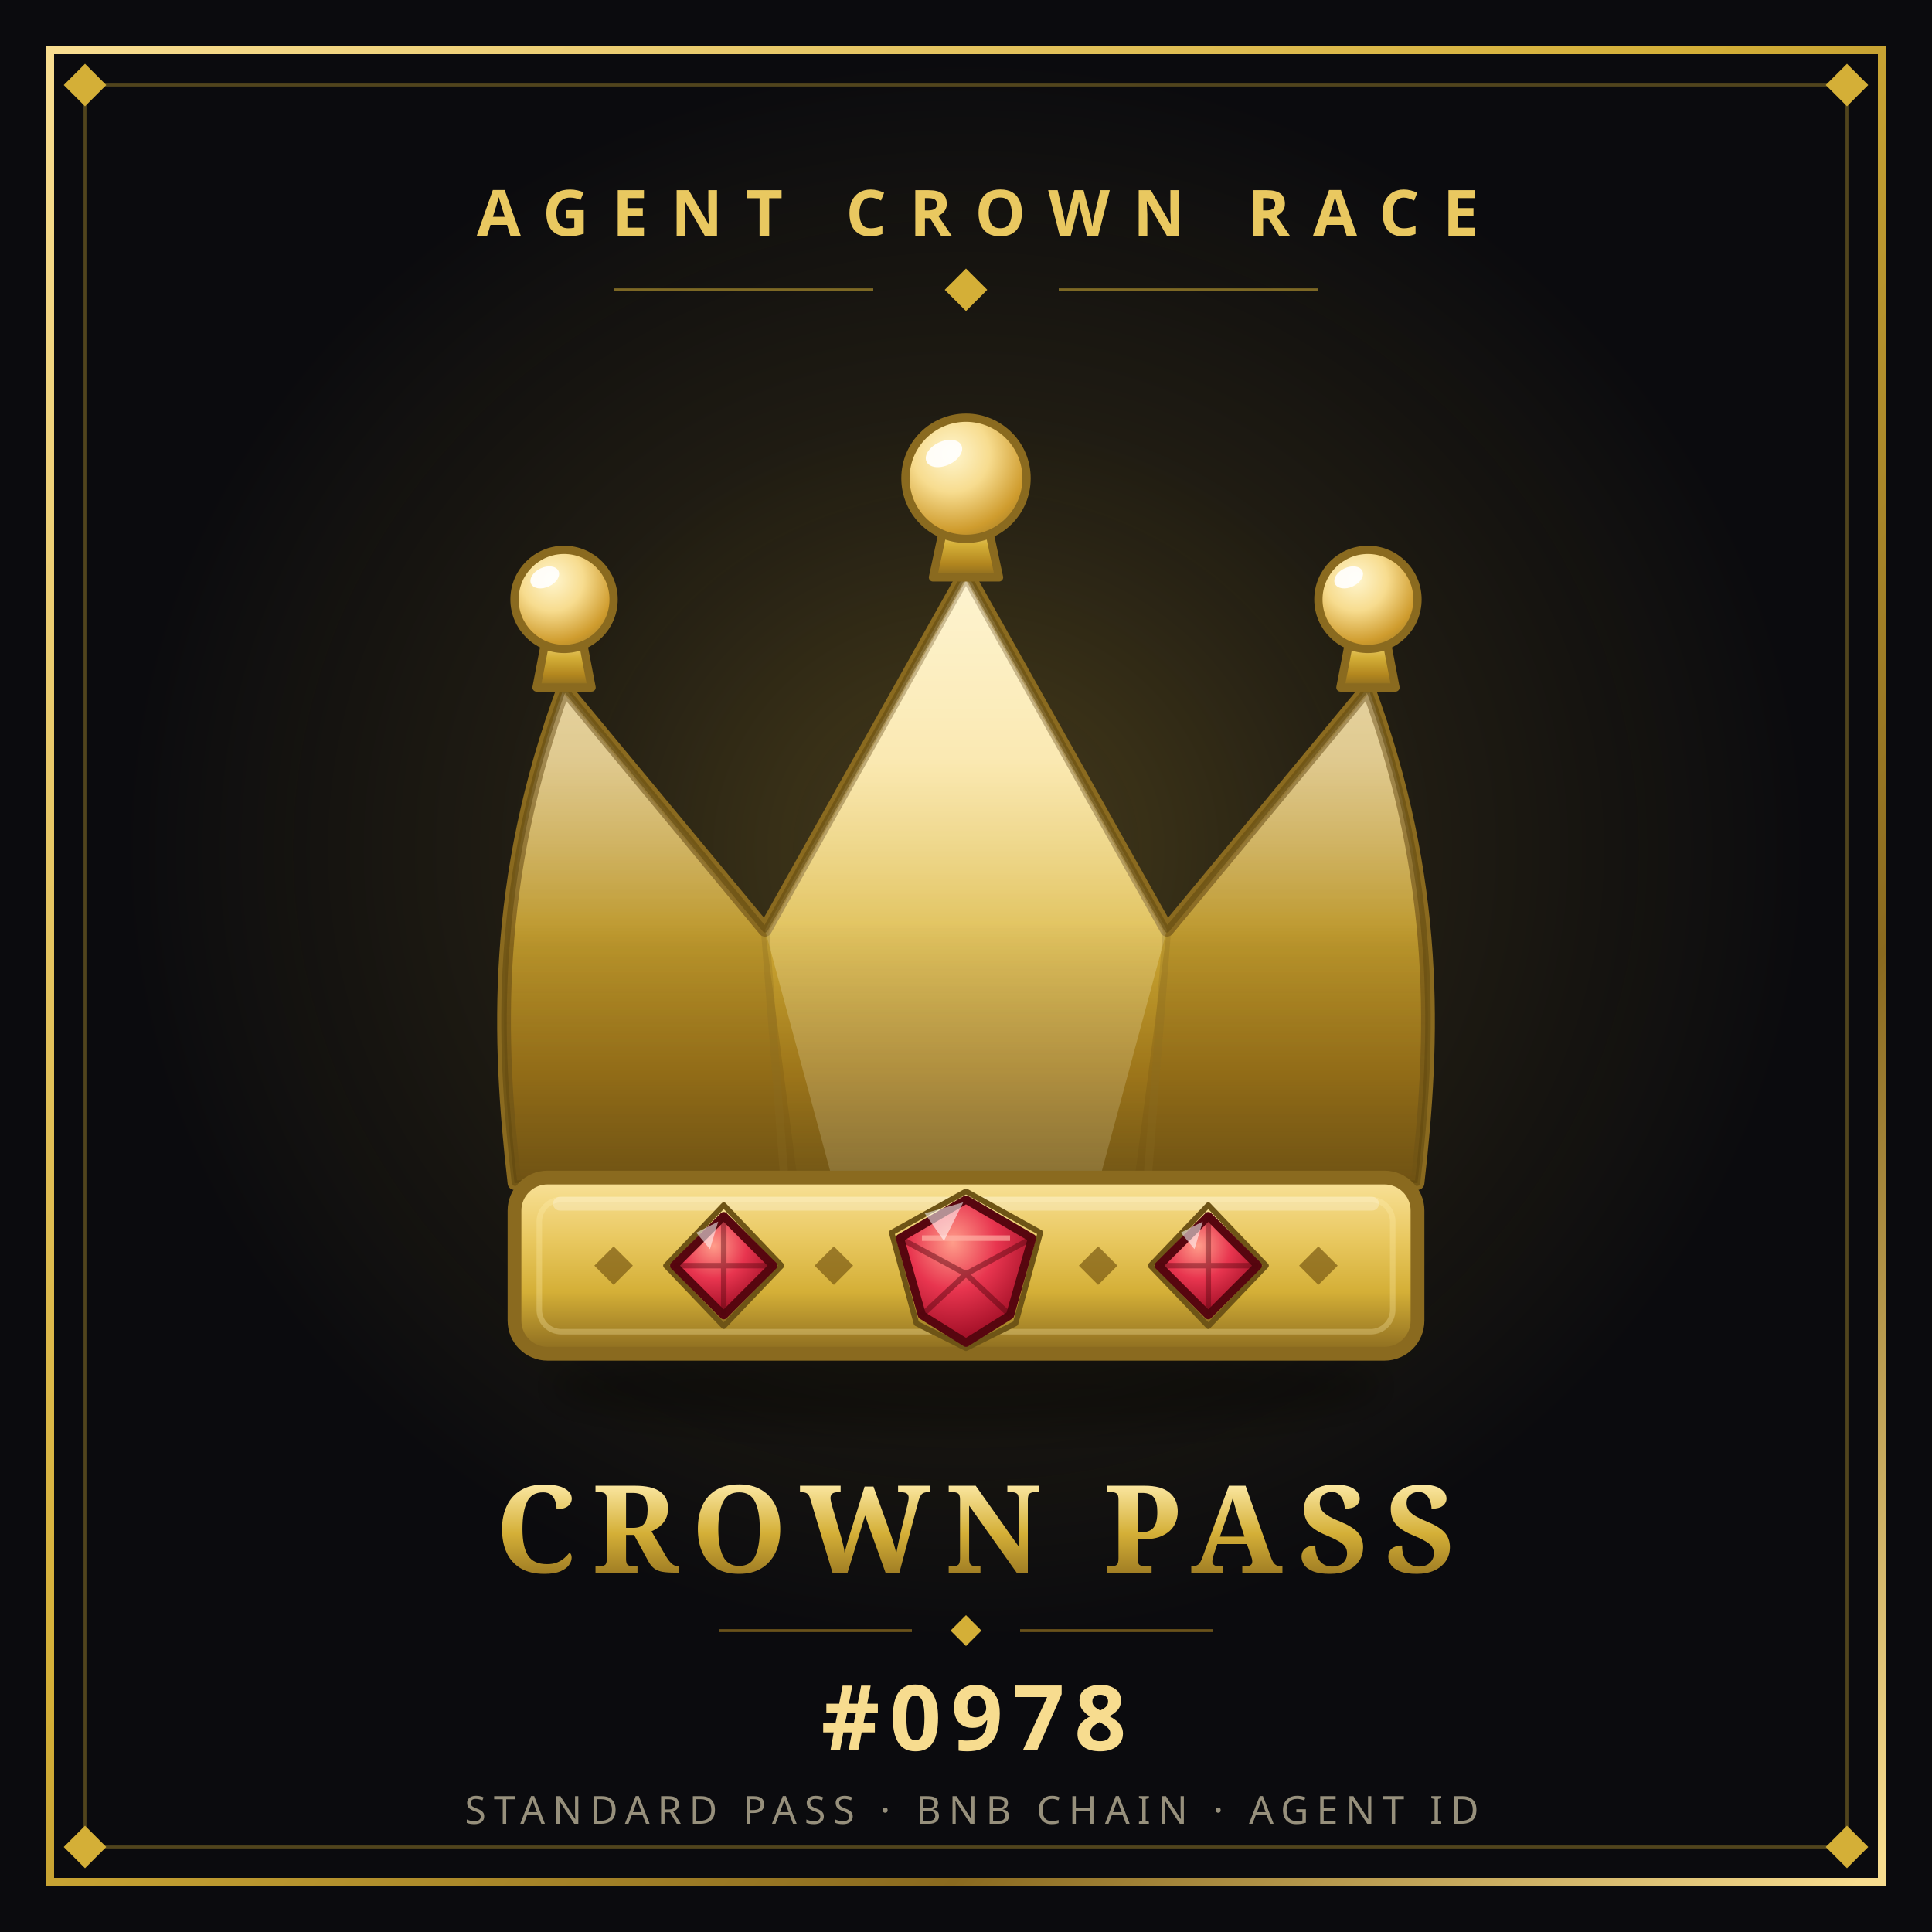
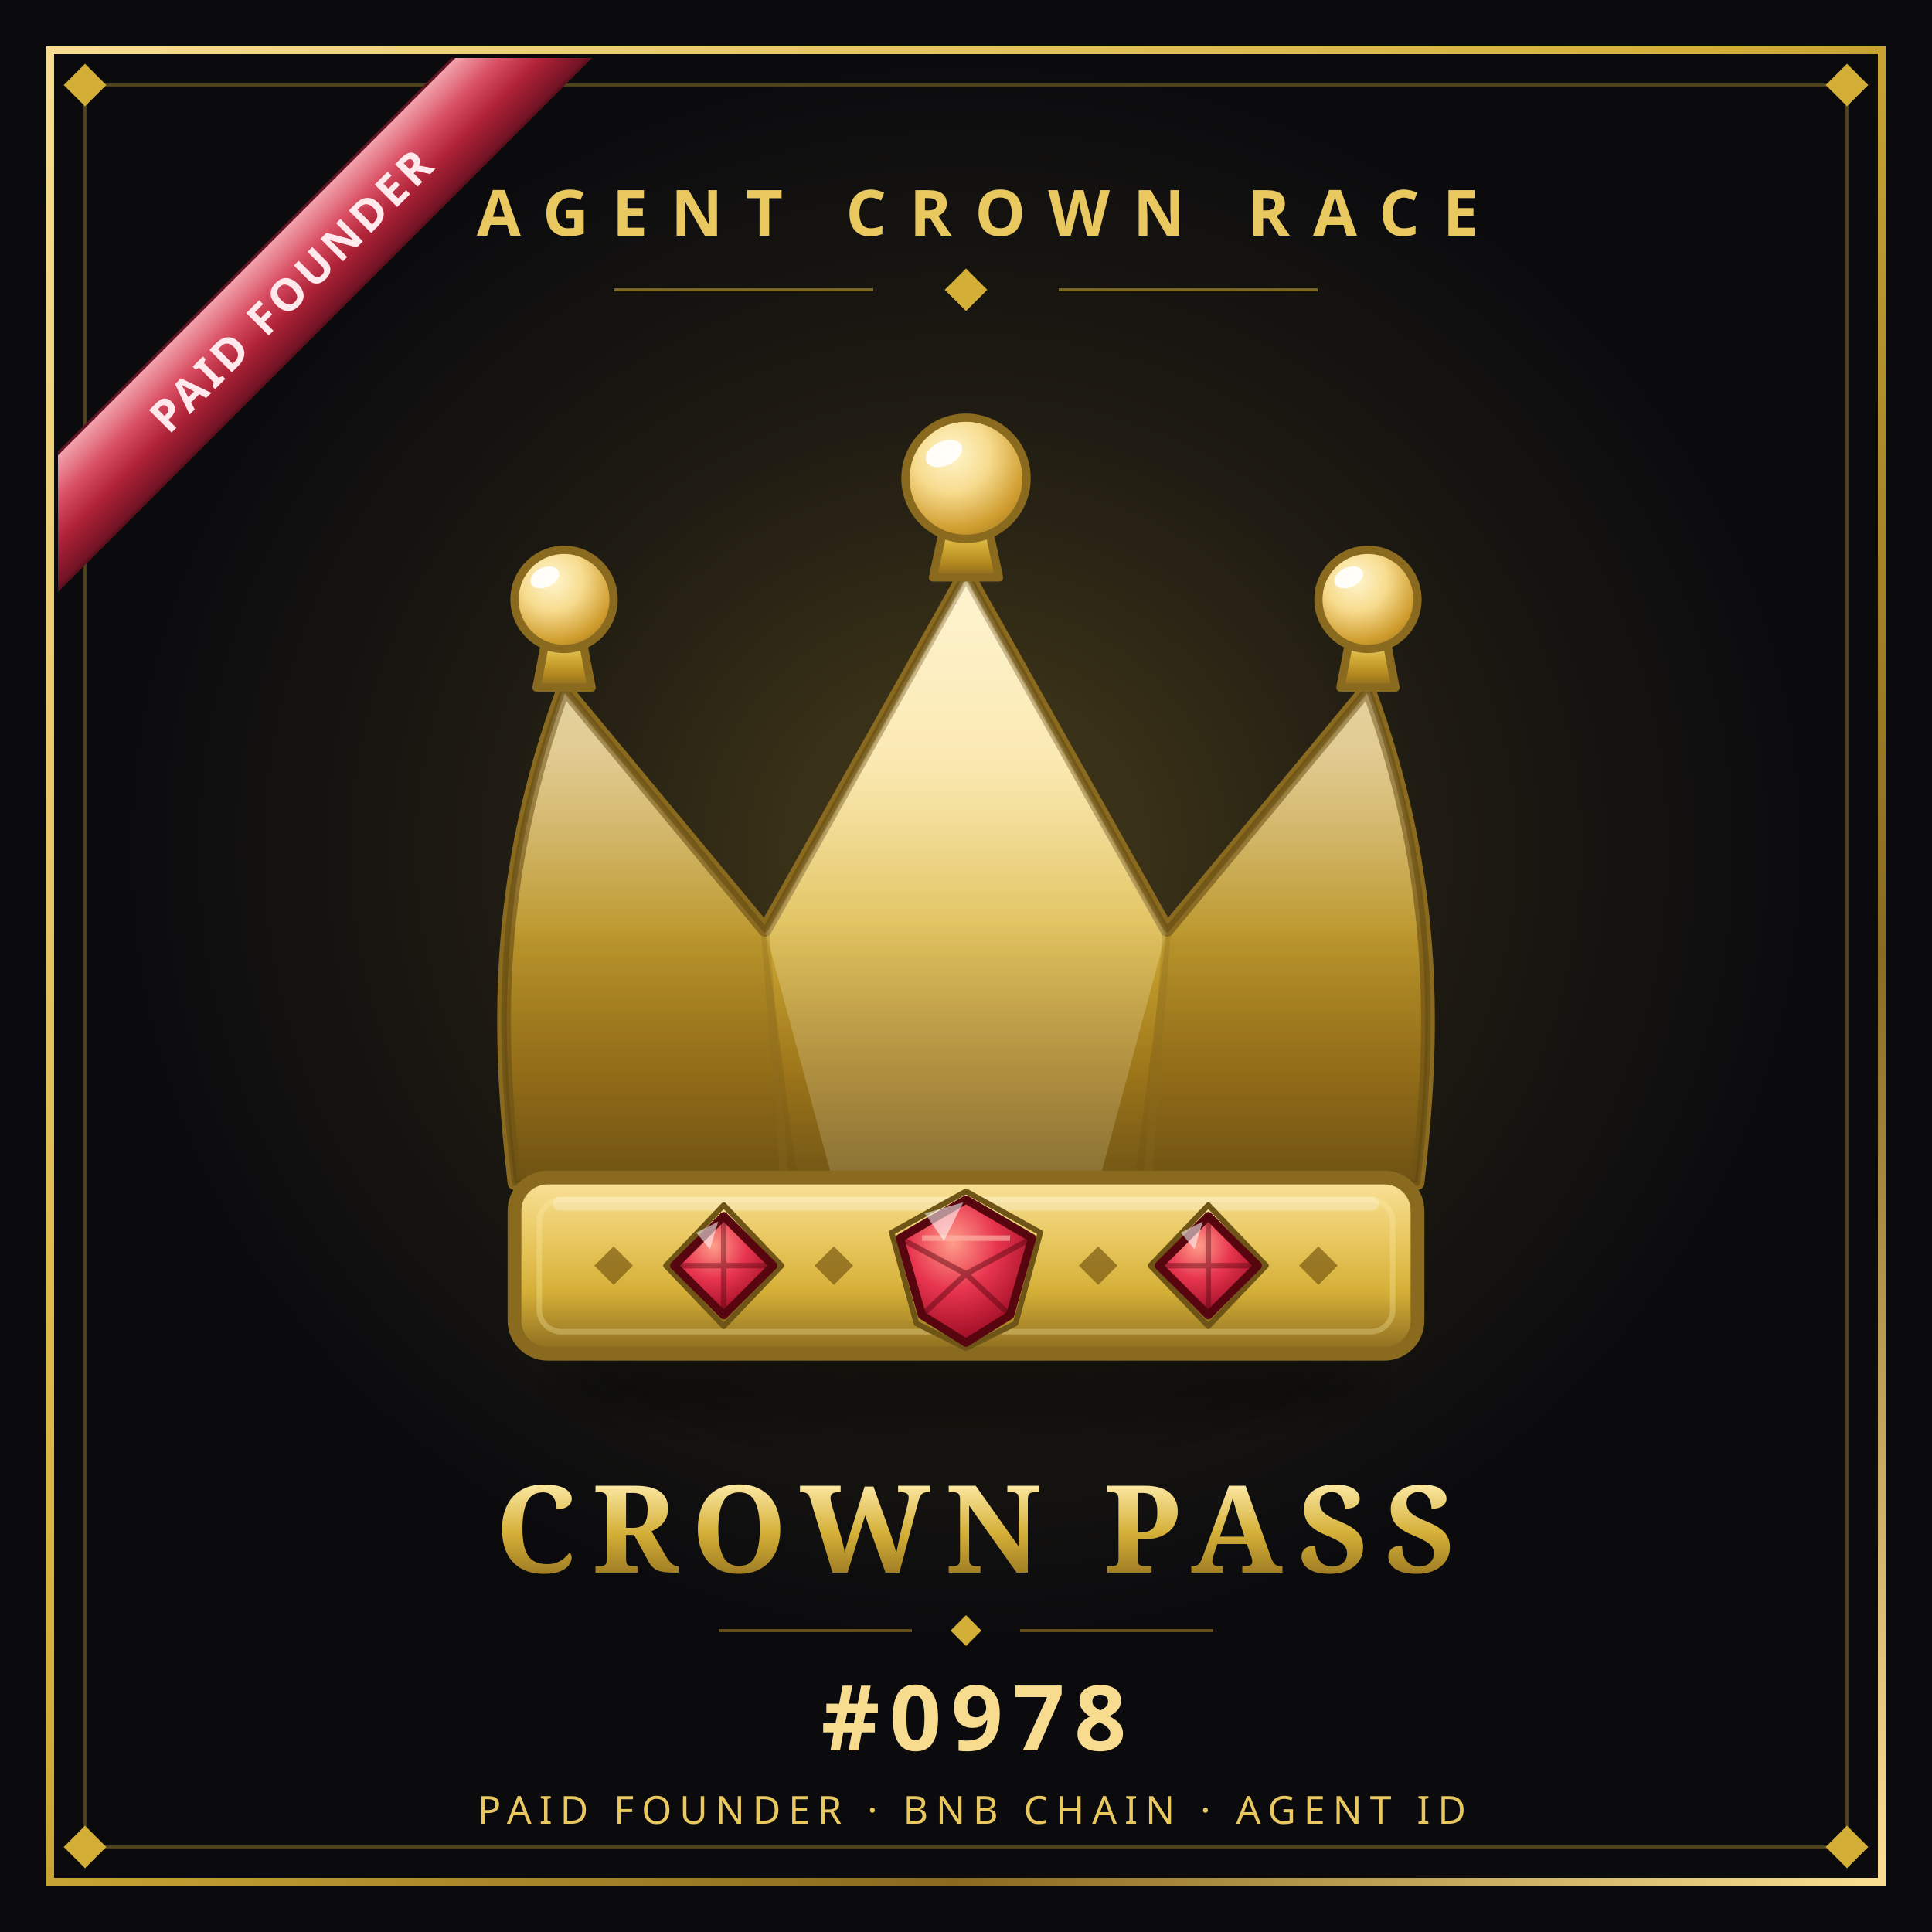
<svg xmlns="http://www.w3.org/2000/svg" viewBox="0 0 1000 1000" role="img" aria-label="Crown Pass #0978">
  <defs>
    <radialGradient id="passGlow" cx=".5" cy=".5" r=".5">
      <stop offset="0" stop-color="#d4af37" stop-opacity=".30" />
      <stop offset=".55" stop-color="#d4af37" stop-opacity=".10" />
      <stop offset="1" stop-color="#d4af37" stop-opacity="0" />
    </radialGradient>
    <linearGradient id="frameGold" x1="0" y1="0" x2="1" y2="1">
      <stop offset="0" stop-color="#f7dc8f" />
      <stop offset=".45" stop-color="#d4af37" />
      <stop offset=".75" stop-color="#8a6a1f" />
      <stop offset="1" stop-color="#f7dc8f" />
    </linearGradient>
    <linearGradient id="titleGold" x1="0" y1="0" x2="0" y2="1">
      <stop offset="0" stop-color="#fbe7a1" />
      <stop offset=".55" stop-color="#d4af37" />
      <stop offset="1" stop-color="#a07d24" />
    </linearGradient>
    <clipPath id="cardClip">
      <rect x="30" y="30" width="940" height="940" />
    </clipPath>
  </defs>
  <defs>
+     <linearGradient id="founderBand" x1="0" y1="0" x2="0" y2="1">
+       <stop offset="0" stop-color="#f3a7b0" />
+       <stop offset=".35" stop-color="#d94f63" />
+       <stop offset=".65" stop-color="#b02338" />
+       <stop offset="1" stop-color="#6d1122" />
+     </linearGradient>
    <linearGradient id="goldBody" x1="0" y1="0" x2="0" y2="1">
      <stop offset="0" stop-color="#fbe7a1" />
      <stop offset=".3" stop-color="#f7dc8f" />
      <stop offset=".58" stop-color="#d4af37" />
      <stop offset=".82" stop-color="#b3871f" />
      <stop offset="1" stop-color="#8a6a1f" />
    </linearGradient>
    <linearGradient id="goldBand" x1="0" y1="0" x2="0" y2="1">
      <stop offset="0" stop-color="#f9e29a" />
      <stop offset=".35" stop-color="#e9c860" />
      <stop offset=".65" stop-color="#d4af37" />
      <stop offset="1" stop-color="#8a6a1f" />
    </linearGradient>
    <radialGradient id="orbGrad" cx=".38" cy=".3" r=".9">
      <stop offset="0" stop-color="#fff6cf" />
      <stop offset=".35" stop-color="#f7dc8f" />
      <stop offset=".7" stop-color="#cf9c2e" />
      <stop offset="1" stop-color="#8a6a1f" />
    </radialGradient>
    <radialGradient id="rubyGrad" cx=".4" cy=".3" r=".95">
      <stop offset="0" stop-color="#ff9d8a" />
      <stop offset=".35" stop-color="#e8354f" />
      <stop offset=".68" stop-color="#a8122a" />
      <stop offset="1" stop-color="#5f0815" />
    </radialGradient>
    <linearGradient id="sheenGrad" x1="0" y1="0" x2="0" y2="1">
      <stop offset="0" stop-color="#ffffff" stop-opacity=".5" />
      <stop offset="1" stop-color="#ffffff" stop-opacity="0" />
    </linearGradient>
    <linearGradient id="shadeGrad" x1="0" y1="0" x2="0" y2="1">
      <stop offset="0" stop-color="#463004" stop-opacity="0" />
      <stop offset="1" stop-color="#463004" stop-opacity=".38" />
    </linearGradient>
    <filter id="blur6" x="-40%" y="-40%" width="180%" height="180%">
      <feGaussianBlur stdDeviation="6" />
    </filter>
    <clipPath id="bodyClip">
      <path d="M92 332 C86 280 84 222 110 152 L183 240 L256 110 L329 240 L402 152 C428 222 426 280 420 332 Z" />
    </clipPath>
  </defs>
  <rect width="1000" height="1000" fill="#0b0b0e" />
  <ellipse cx="500" cy="440" rx="440" ry="410" fill="url(#passGlow)" />
  <rect x="26" y="26" width="948" height="948" fill="none" stroke="url(#frameGold)" stroke-width="4" />
  <rect x="44" y="44" width="912" height="912" fill="none" stroke="#d4af37" stroke-width="1.5" opacity=".35" />
  <path d="M44 33 L55 44 L44 55 L33 44 Z" fill="#d4af37" />
  <path d="M956 33 L967 44 L956 55 L945 44 Z" fill="#d4af37" />
  <path d="M44 945 L55 956 L44 967 L33 956 Z" fill="#d4af37" />
  <path d="M956 945 L967 956 L956 967 L945 956 Z" fill="#d4af37" />
  <text x="506" y="122" text-anchor="middle" font-family="'Noto Sans', Arial, sans-serif" font-size="33" font-weight="600" letter-spacing="12" fill="#e9c860">AGENT CROWN RACE</text>
  <g stroke="#d4af37" opacity=".55">
    <path d="M318 150 H452 M548 150 H682" stroke-width="1.5" />
  </g>
  <path d="M500 139 L511 150 L500 161 L489 150 Z" fill="#d4af37" />
  <svg x="215" y="182" width="570" height="570" viewBox="56 30 400 400">
    <g id="crown">
      <ellipse cx="256" cy="406" rx="152" ry="15" fill="#000000" opacity=".30" filter="url(#blur6)" />
      <path d="M92 332 C86 280 84 222 110 152 L183 240 L256 110 L329 240 L402 152 C428 222 426 280 420 332 Z" fill="url(#goldBody)" stroke="#8a6a1f" stroke-width="5" stroke-linejoin="round" />
      <g clip-path="url(#bodyClip)">
        <polygon points="60,340 110,140 183,240 196,340" fill="#7a5a12" opacity=".26" />
        <polygon points="452,340 402,140 329,240 316,340" fill="#7a5a12" opacity=".26" />
        <polygon points="183,240 256,110 329,240 302,340 210,340" fill="#fff3bc" opacity=".30" />
        <rect x="60" y="96" width="392" height="150" fill="url(#sheenGrad)" />
        <rect x="60" y="238" width="392" height="102" fill="url(#shadeGrad)" />
      </g>
      <g stroke="#8a6a1f" stroke-width="3" opacity=".45" fill="none">
        <path d="M110 152 L183 240 L256 110 L329 240 L402 152" />
        <path d="M183 240 L190 330 M329 240 L322 330" opacity=".6" />
      </g>
      <path d="M92 332 C86 280 84 222 110 152 L183 240 L256 110 L329 240 L402 152 C428 222 426 280 420 332 Z" fill="none" stroke="#5f470e" stroke-width="2" stroke-linejoin="round" opacity=".55" />
      <path d="M100 152 L120 152 L115 126 L105 126 Z" fill="url(#goldBody)" stroke="#8a6a1f" stroke-width="3" stroke-linejoin="round" />
      <path d="M244 112 L268 112 L262 84 L250 84 Z" fill="url(#goldBody)" stroke="#8a6a1f" stroke-width="3" stroke-linejoin="round" />
      <path d="M392 152 L412 152 L407 126 L397 126 Z" fill="url(#goldBody)" stroke="#8a6a1f" stroke-width="3" stroke-linejoin="round" />
      <g stroke="#8a6a1f" stroke-width="3">
        <circle cx="110" cy="120" r="18" fill="url(#orbGrad)" />
        <circle cx="256" cy="76" r="22" fill="url(#orbGrad)" />
        <circle cx="402" cy="120" r="18" fill="url(#orbGrad)" />
      </g>
      <g fill="#ffffff">
        <ellipse cx="103" cy="112" rx="5.5" ry="3.6" opacity=".9" transform="rotate(-25 103 112)" />
        <ellipse cx="248" cy="67" rx="7" ry="4.4" opacity=".9" transform="rotate(-25 248 67)" />
        <ellipse cx="395" cy="112" rx="5.5" ry="3.6" opacity=".9" transform="rotate(-25 395 112)" />
      </g>
      <rect x="92" y="330" width="328" height="64" rx="12" fill="url(#goldBand)" stroke="#8a6a1f" stroke-width="5" />
      <rect x="101" y="338" width="310" height="48" rx="8" fill="none" stroke="#ffeeb0" stroke-width="2" opacity=".30" />
      <rect x="106" y="337" width="300" height="5" rx="2.5" fill="#ffffff" opacity=".26" />
      <g fill="#7a5a12" opacity=".7">
        <path d="M128 355 L135 362 L128 369 L121 362 Z" />
        <path d="M208 355 L215 362 L208 369 L201 362 Z" />
        <path d="M304 355 L311 362 L304 369 L297 362 Z" />
        <path d="M384 355 L391 362 L384 369 L377 362 Z" />
      </g>
      <g fill="url(#goldBand)" stroke="#6e5416" stroke-width="2" stroke-linejoin="round">
        <polygon points="256,335 283,350 274,383 256,392 238,383 229,350" />
        <polygon points="168,340 189,362 168,384 147,362" />
        <polygon points="344,340 365,362 344,384 323,362" />
      </g>
      <polygon points="256,338 280,352 272,380 256,390 240,380 232,352" fill="url(#rubyGrad)" stroke="#57060f" stroke-width="3" stroke-linejoin="round" />
      <g stroke="#ffb3a7" stroke-width="2" opacity=".65" fill="none">
        <path d="M240 352 L272 352" />
      </g>
      <g stroke="#50040d" stroke-width="2" opacity=".45" fill="none">
        <path d="M232 352 L256 365 L280 352 M240 380 L256 365 L272 380" />
      </g>
      <polygon points="241,343 255,339 248,353" fill="#ffffff" opacity=".55" />
      <g stroke="#57060f" stroke-width="3" stroke-linejoin="round">
        <polygon points="168,344 186,362 168,380 150,362" fill="url(#rubyGrad)" />
        <polygon points="344,344 362,362 344,380 326,362" fill="url(#rubyGrad)" />
      </g>
      <g stroke="#50040d" stroke-width="2" opacity=".4" fill="none">
        <path d="M150 362 L186 362 M168 344 L168 380" />
        <path d="M326 362 L362 362 M344 344 L344 380" />
      </g>
      <g fill="#ffffff" opacity=".55">
        <polygon points="158,350 166,346 163,356" />
        <polygon points="334,350 342,346 339,356" />
      </g>
    </g>
  </svg>
  <text x="505" y="814" text-anchor="middle" font-family="Georgia, 'Noto Serif', serif" font-size="63" font-weight="700" letter-spacing="8" fill="url(#titleGold)">CROWN PASS</text>
  <g stroke="#8a6a1f" opacity=".75">
    <path d="M372 844 H472 M528 844 H628" stroke-width="1.5" />
  </g>
  <path d="M500 836 L508 844 L500 852 L492 844 Z" fill="#d4af37" />
  <text x="504" y="906" text-anchor="middle" font-family="'Noto Sans', Arial, sans-serif" font-size="47" font-weight="600" letter-spacing="5" fill="#f7dc8f">#0978</text>
-   <text x="503" y="944" text-anchor="middle" font-family="'Noto Sans', Arial, sans-serif" font-size="20" letter-spacing="4" fill="#97907c">STANDARD PASS · BNB CHAIN · AGENT ID</text>
+   <text x="503" y="944" text-anchor="middle" font-family="'Noto Sans', Arial, sans-serif" font-size="20" letter-spacing="4" fill="#e9c860">PAID FOUNDER · BNB CHAIN · AGENT ID</text>
+   <g clip-path="url(#cardClip)">
+     <g transform="rotate(-45 150 150)">
+       <rect x="-90" y="125" width="480" height="50" fill="url(#founderBand)" stroke="#5e1220" stroke-width="1.5" />
+       <text x="150" y="159" text-anchor="middle" font-family="'Noto Sans', Arial, sans-serif" font-size="23" font-weight="700" letter-spacing="2" fill="#ffe9ec">PAID FOUNDER</text>
+     </g>
+   </g>
</svg>
